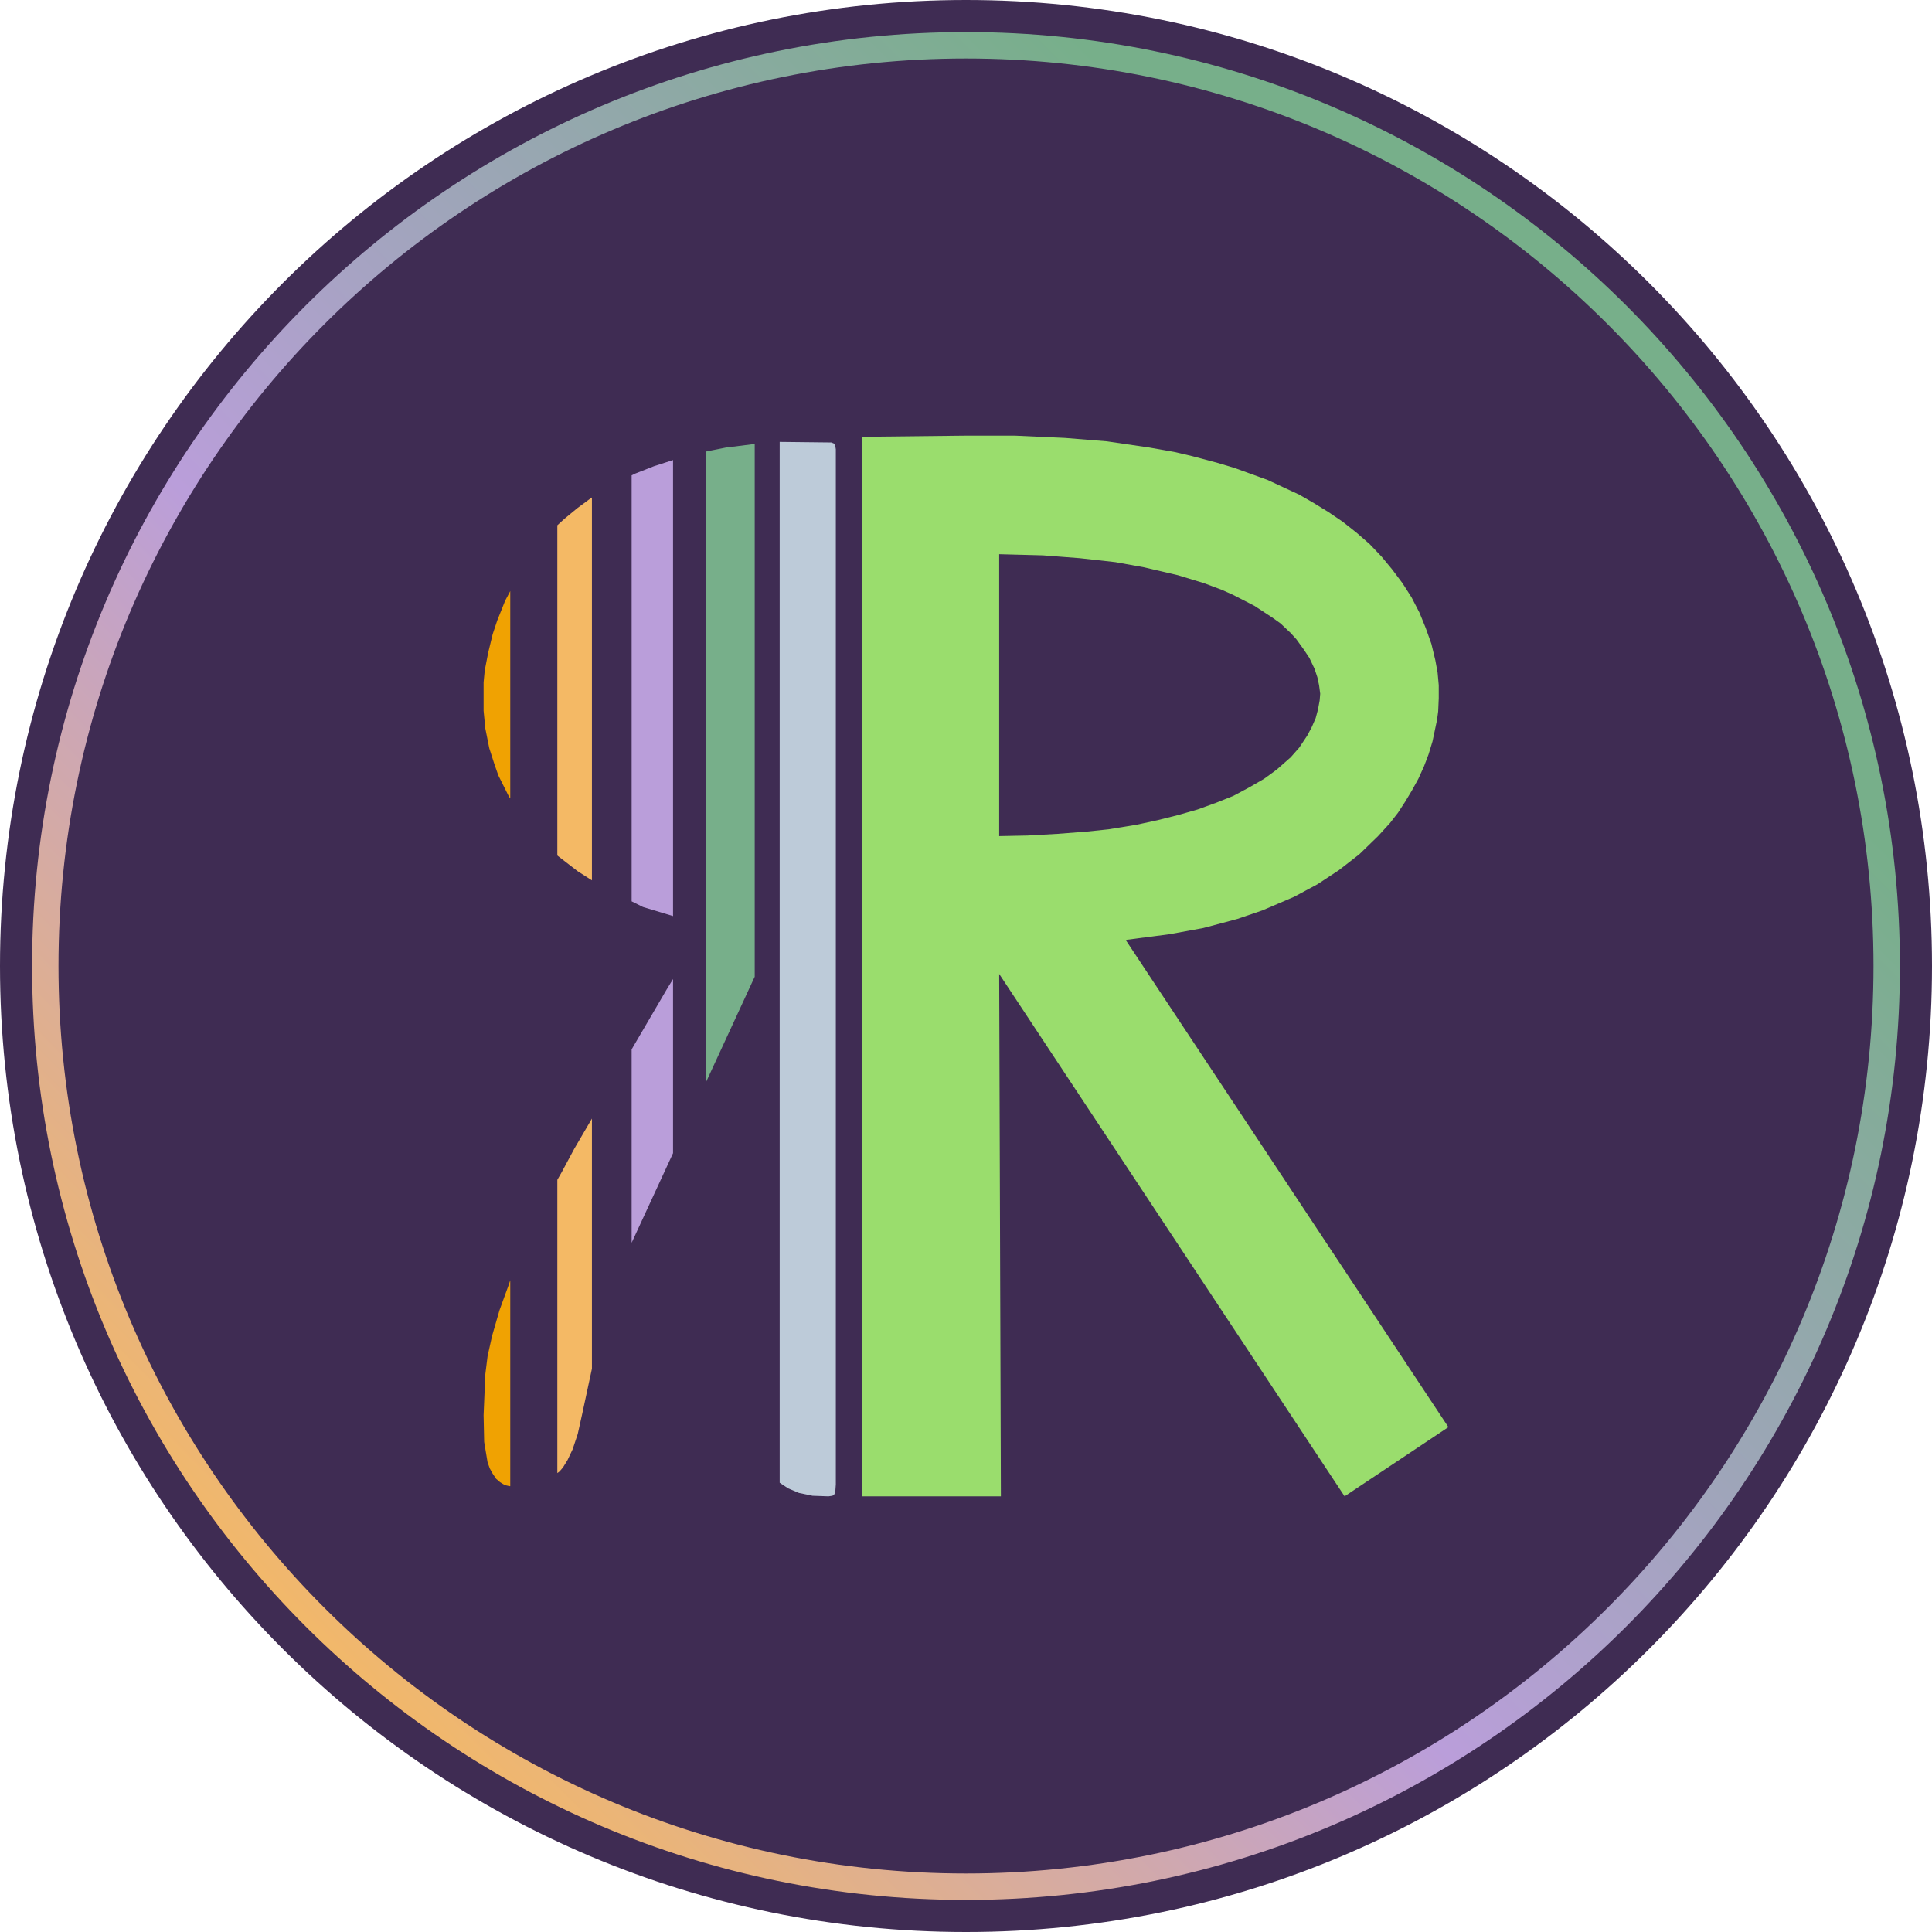
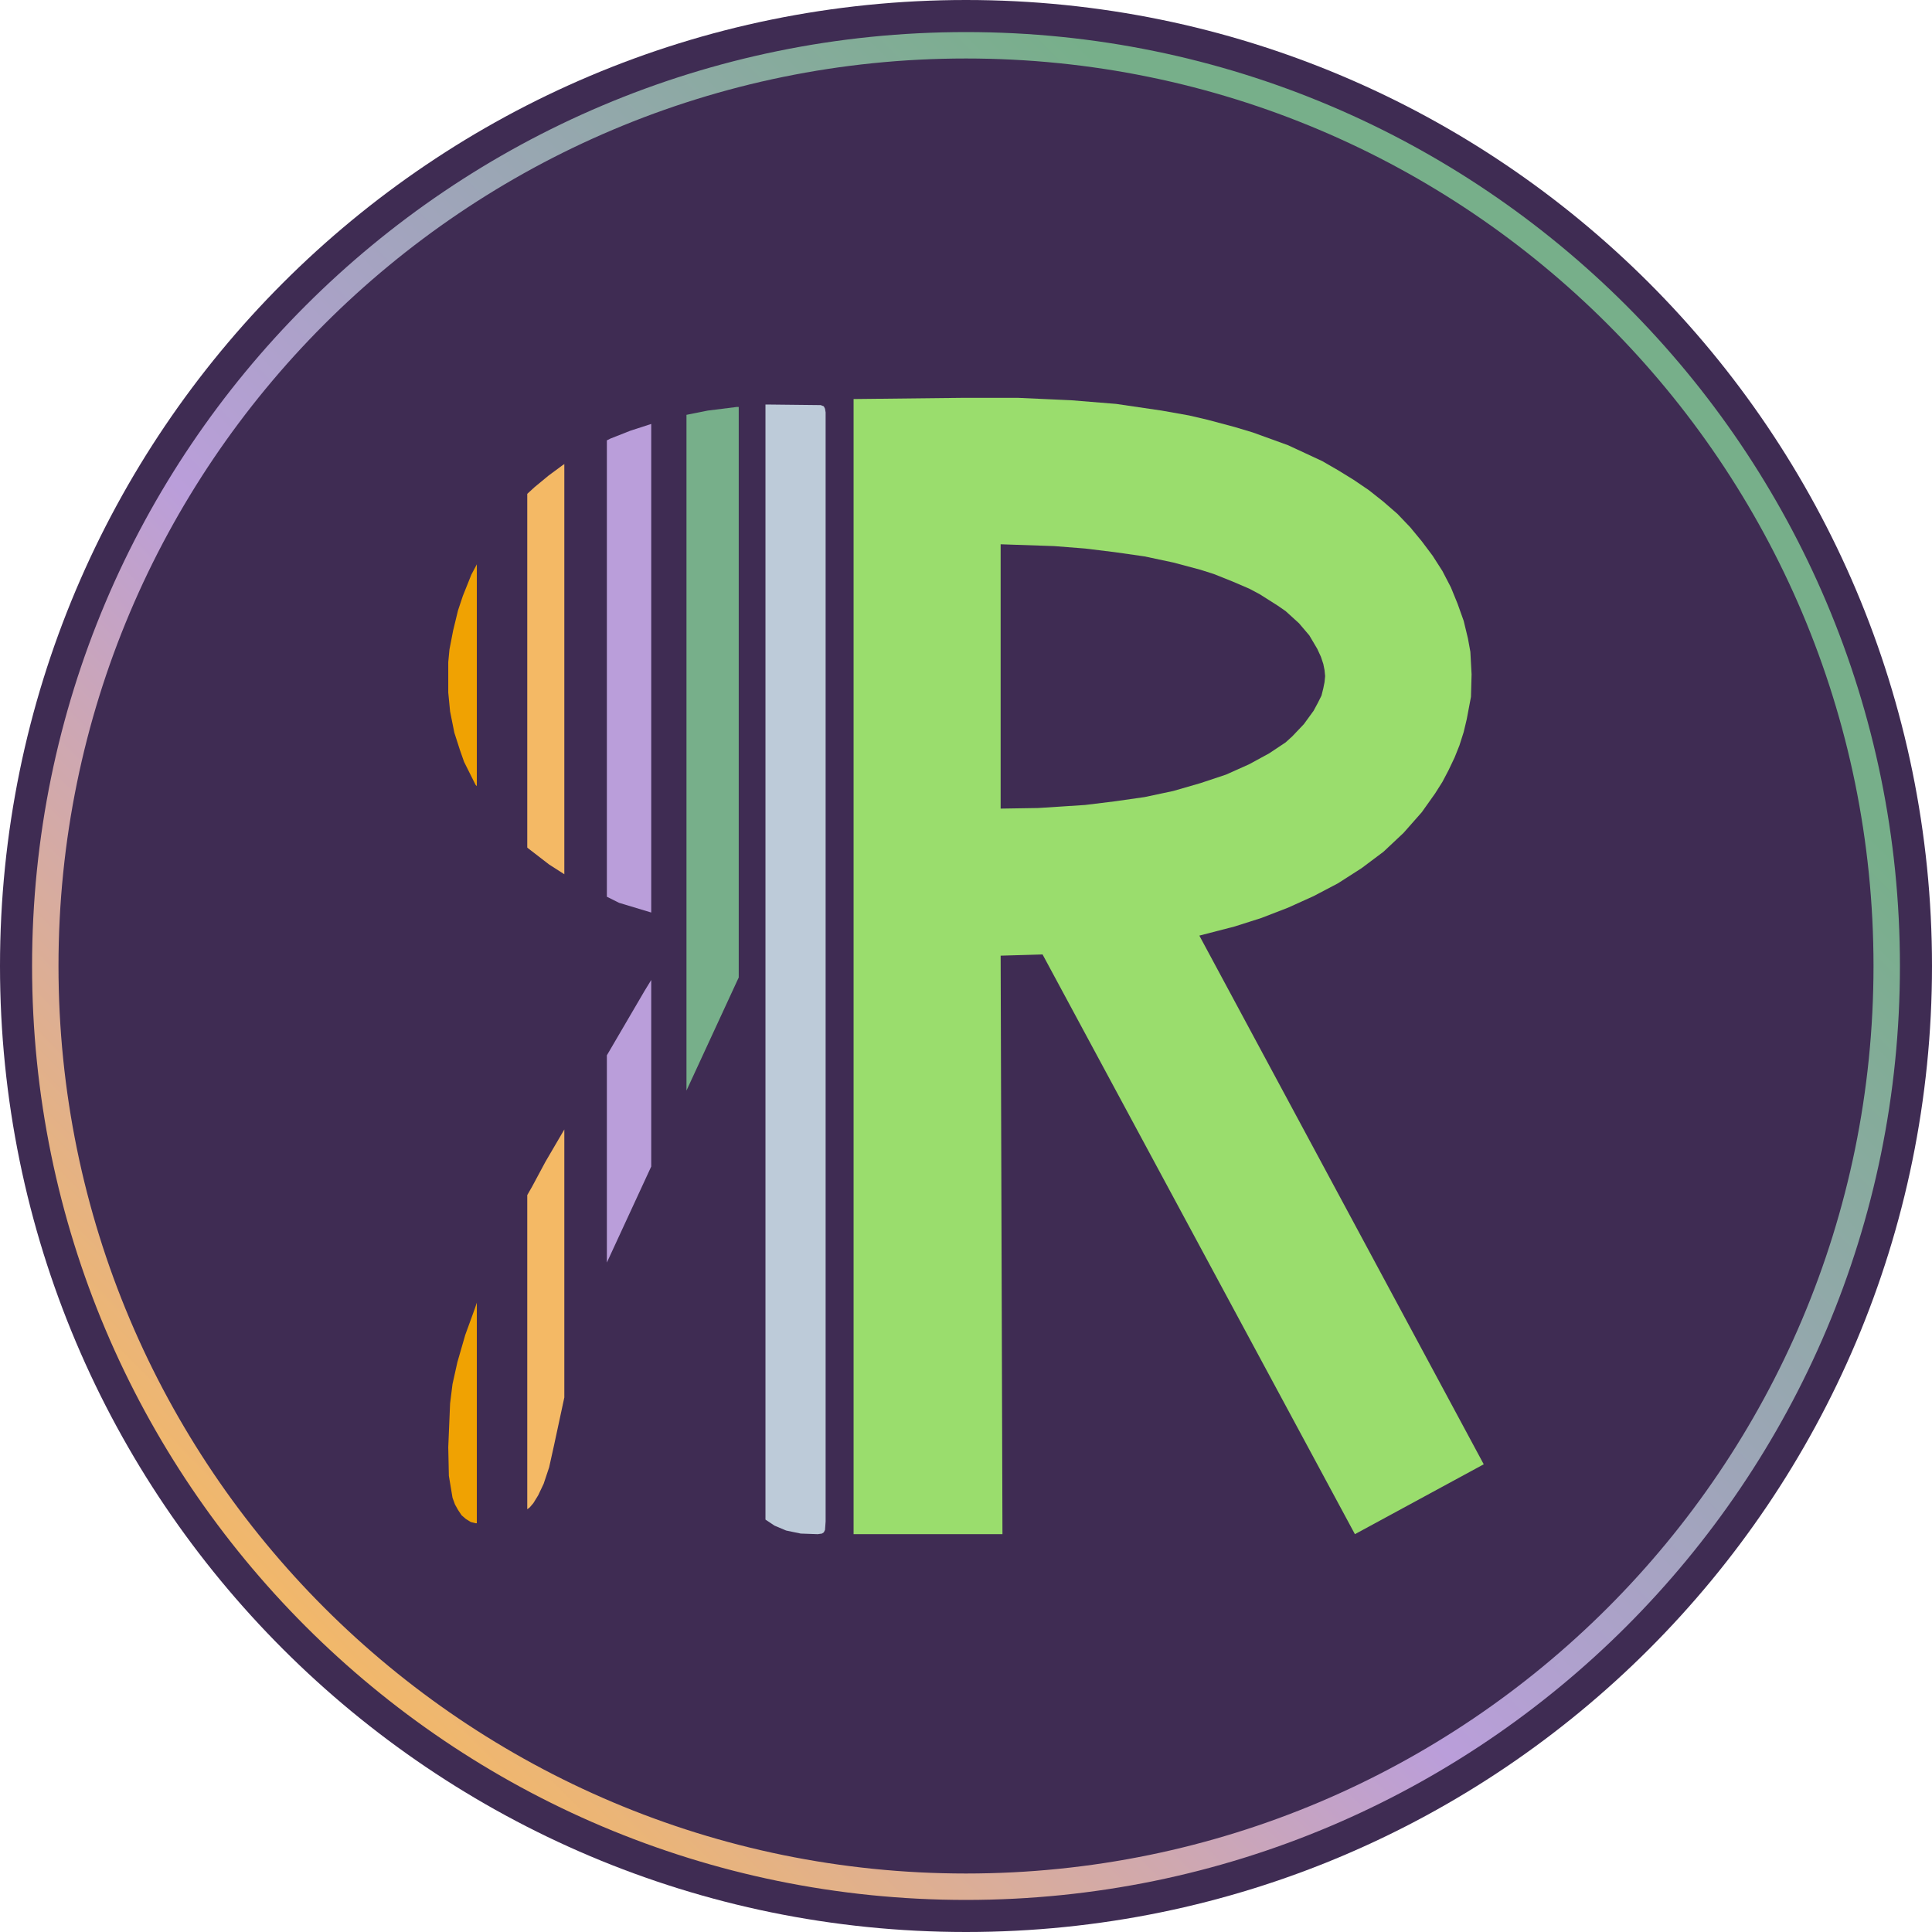
<svg xmlns="http://www.w3.org/2000/svg" viewBox="0 0 1024 1024" width="1024" height="1024" role="img" aria-label="Enterprise-R">
  <defs>
    <linearGradient id="ring-gradient" gradientUnits="userSpaceOnUse" x1="149.96" y1="874.04" x2="1000.00" y2="24.00">
      <stop offset="0" stop-color="#F4B965" />
      <stop offset="0.33" stop-color="#BA9EDA" />
      <stop offset="0.75" stop-color="#77AF8A" />
      <stop offset="1" stop-color="#77AF8A" />
    </linearGradient>
  </defs>
  <g id="backdrop">
    <circle id="disc" cx="512.0" cy="512.0" r="512.0" fill="#3F2C53" />
  </g>
  <g id="ring">
    <circle cx="512.0" cy="512.0" r="488" fill="none" stroke="url(#ring-gradient)" stroke-width="14" />
  </g>
-   <g transform="translate(512.000,512.000) scale(0.30063) translate(-918.500,614.000)">
+   <g transform="translate(512.000,512.000) scale(0.32208) translate(-920.000,614.000)">
    <g id="logo">
-       <path id="r-sage" fill="#9ADD6D" fill-rule="evenodd" d="M980 321H735V-1547L917 -1549H1005L1093 -1545L1167 -1539L1242 -1528L1287 -1520L1317 -1513L1362 -1501L1392 -1492L1450 -1471L1478 -1458L1506 -1445L1532 -1430L1558 -1414L1583 -1397L1607 -1378L1630 -1358L1651 -1336L1670 -1313L1688 -1289L1704 -1264L1718 -1237L1729 -1210L1739 -1182L1746 -1153L1750 -1131L1752 -1109V-1086L1751 -1063L1749 -1048L1741 -1010L1734 -987L1726 -966L1716 -944L1705 -924L1693 -904L1680 -884L1666 -866L1645 -843L1612 -811L1576 -783L1538 -758L1497 -736L1469 -724L1441 -712L1397 -697L1337 -681L1277 -670L1200 -660L1769 199L1586 321L977 -600ZM977 -843 1027 -844 1080 -847 1132 -851 1170 -855 1219 -863 1256 -871 1292 -880 1327 -890 1360 -902 1390 -914 1418 -929 1444 -944 1466 -960 1491 -982 1506 -999 1520 -1020 1528 -1035 1535 -1051 1539 -1066 1542 -1082 1543 -1094 1541 -1109 1538 -1123 1533 -1138 1524 -1157 1514 -1172 1501 -1190 1491 -1201 1473 -1218 1459 -1228 1427 -1249 1390 -1268 1370 -1277 1338 -1289 1292 -1303 1232 -1317 1182 -1326 1119 -1333 1054 -1338 977 -1340Z" />
+       <path id="r-sage" fill="#9ADD6D" fill-rule="evenodd" d="M980 321H735V-1547L917 -1549H1005L1093 -1545L1167 -1539L1242 -1528L1287 -1520L1317 -1513L1362 -1501L1392 -1492L1450 -1471L1478 -1458L1506 -1445L1532 -1430L1558 -1414L1583 -1397L1607 -1378L1630 -1358L1651 -1336L1670 -1313L1688 -1289L1704 -1264L1718 -1237L1729 -1210L1739 -1182L1746 -1153L1750 -1131L1752 -1094L1751 -1057L1744 -1020L1739 -999L1732 -977L1724 -957L1714 -936L1704 -917L1692 -898L1670 -867L1640 -833L1607 -802L1571 -775L1532 -750L1492 -729L1450 -710L1406 -693L1362 -679L1304 -664L1772 206L1560 321L1046 -633L977 -631ZM977 -873 1039 -874 1116 -879 1165 -885 1214 -892 1261 -902 1306 -915 1348 -929 1386 -946 1419 -964 1446 -982 1457 -992 1476 -1012 1492 -1034 1499 -1047 1505 -1059 1508 -1071 1510 -1081 1511 -1091 1510 -1101 1508 -1111 1504 -1123 1498 -1136 1485 -1158 1468 -1178 1446 -1198 1433 -1207 1403 -1226 1386 -1235 1358 -1247 1328 -1259 1306 -1266 1261 -1278 1214 -1288 1165 -1295 1116 -1301 1065 -1305 977 -1308Z" />
      <g id="ship-trail">
        <path fill="#F0A202" d="M115 -910 113 -912 94 -950 87 -970 78 -998 71 -1033 68 -1064V-1114L70 -1135L76 -1166L84 -1199L92 -1223L106 -1258L115 -1275ZM115 303H113L105 301L97 296L90 290L84 281L79 272L75 261L69 225L68 178L71 106L75 74L83 38L96 -7L112 -51L115 -60Z" />
        <path fill="#F4B965" d="M198 -1391 210 -1402 233 -1421 256 -1438 259 -1440V-765L234 -781L199 -808L198 -809ZM198 -237 206 -251 228 -292 259 -345V96L242 175L234 211L225 238L216 257L208 270L202 277L198 280Z" />
        <path fill="#BA9EDA" d="M329 -1479 335 -1482 368 -1495 402 -1506V-702L349 -718L329 -728ZM329 -467 391 -573 402 -591V-284L329 -126Z" />
        <path fill="#77AF8A" d="M460 -1521 495 -1528 543 -1534H546V-595L545 -593L460 -409Z" />
        <path fill="#BDCBD9" d="M689 300 688 314 686 318 683 320 676 321 648 320 624 315 605 307 590 297V-1538H592L681 -1537L686 -1535L688 -1531L689 -1525Z" />
      </g>
    </g>
  </g>
</svg>
